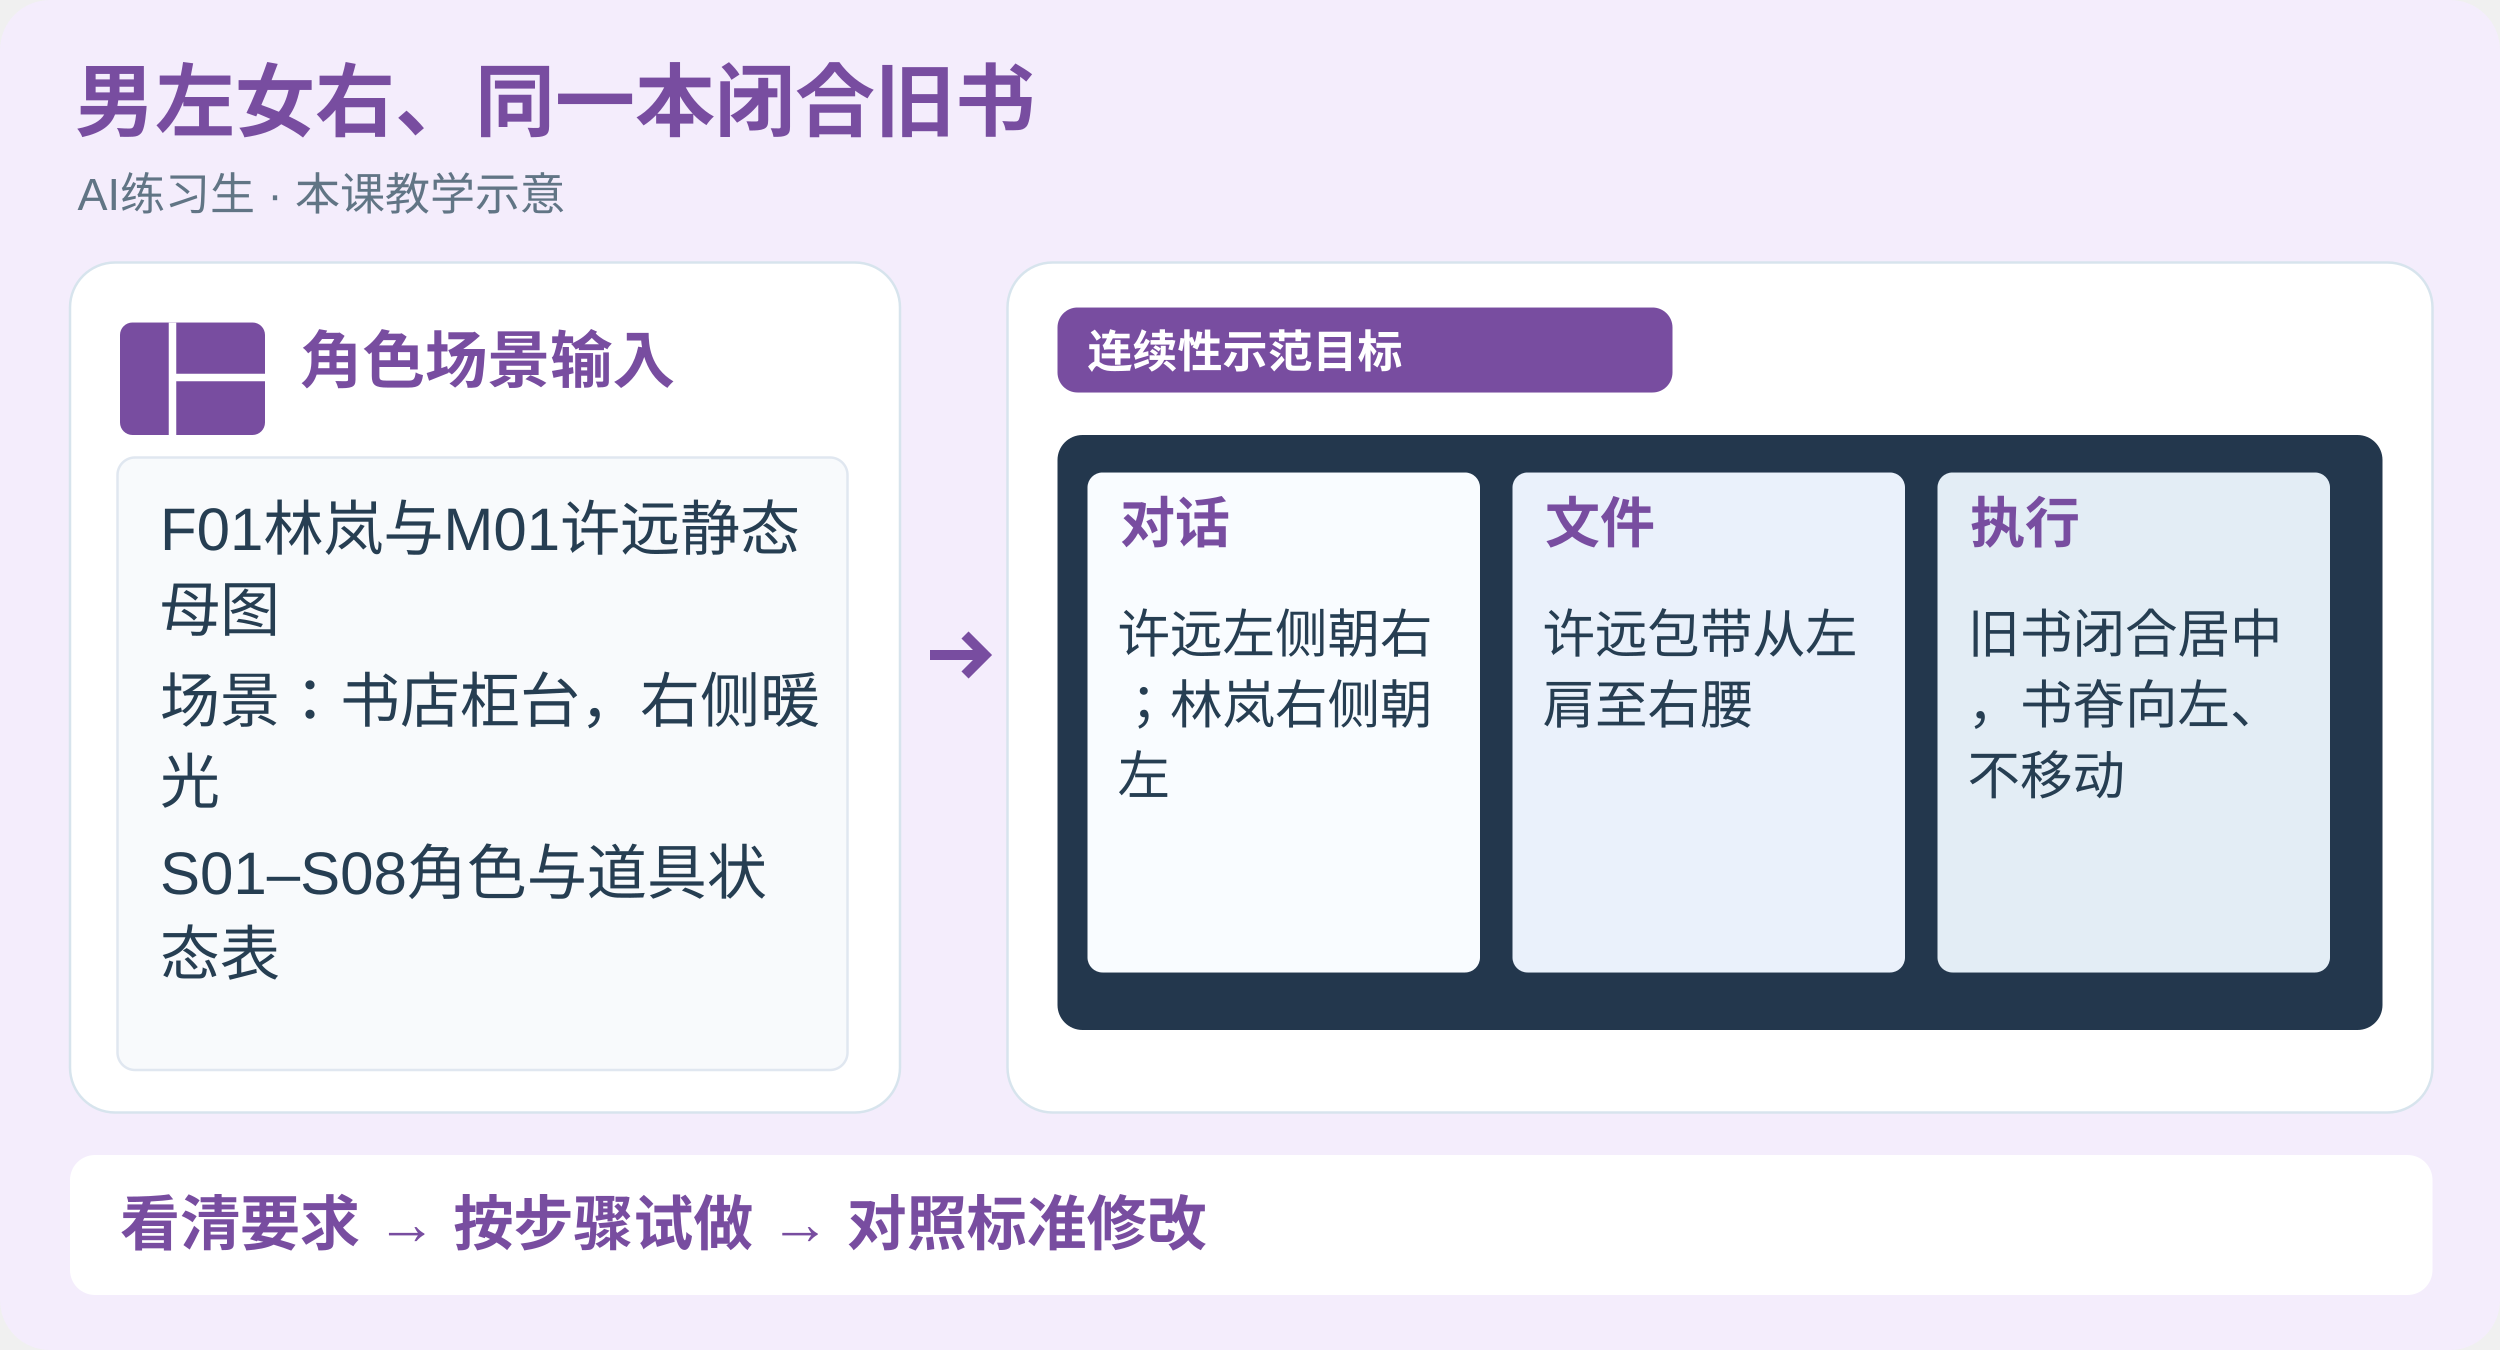
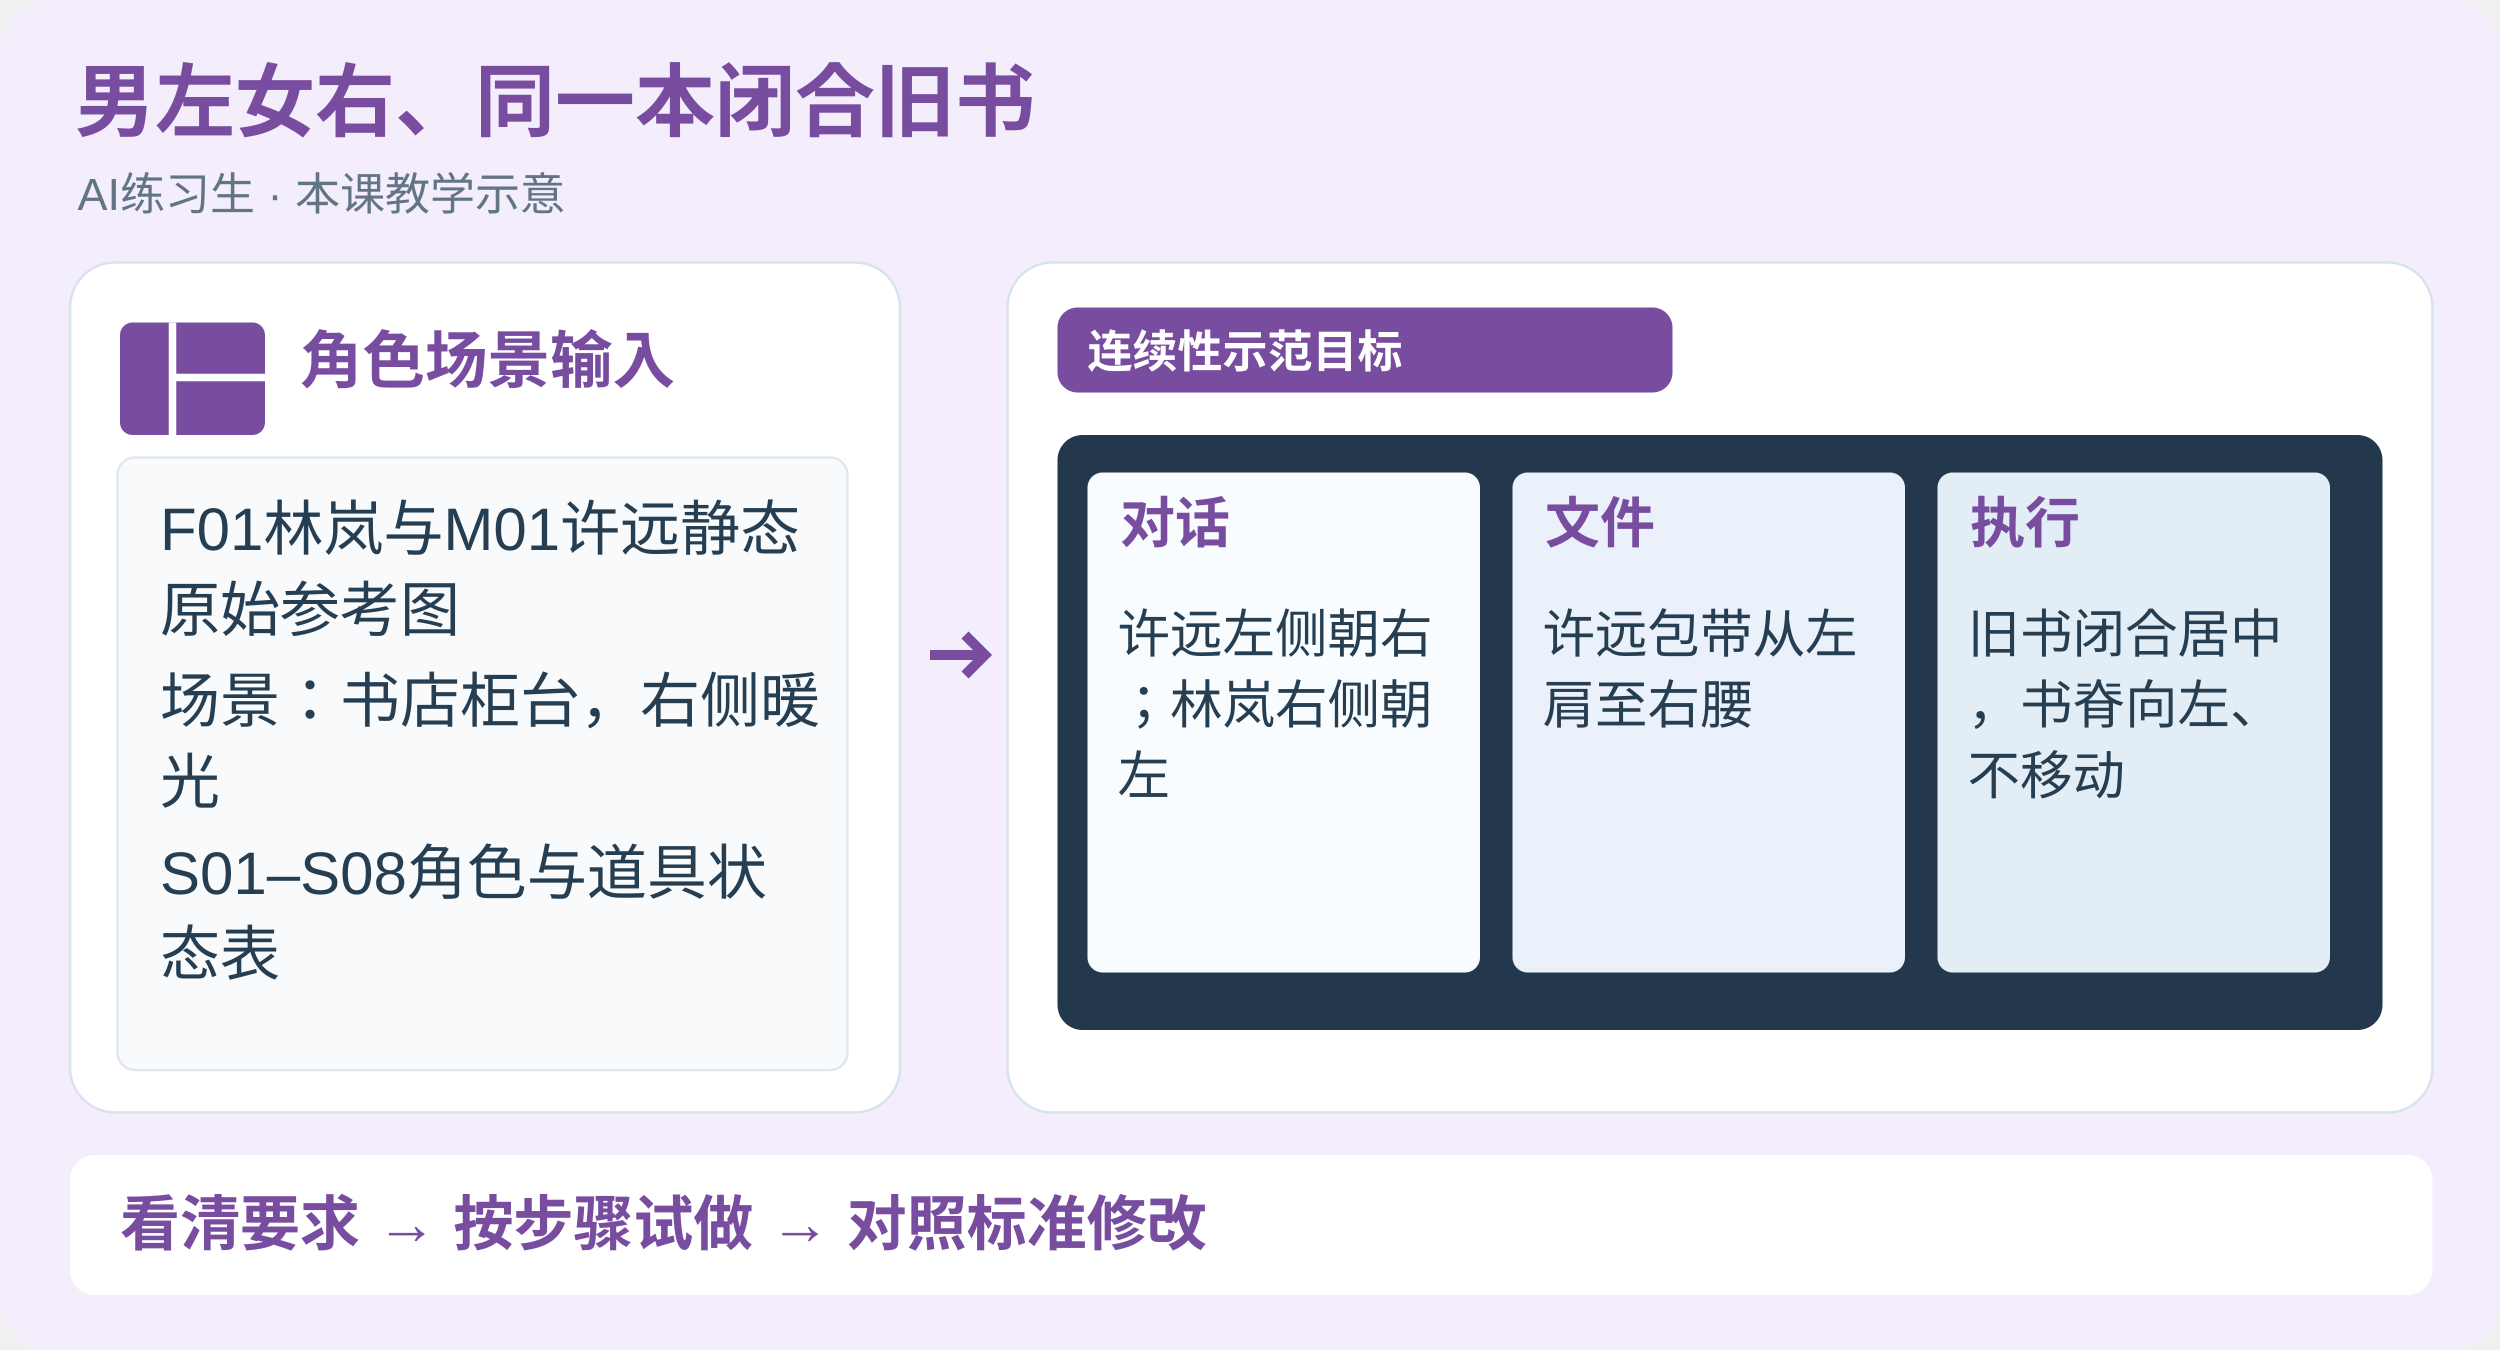
<svg xmlns="http://www.w3.org/2000/svg" width="1000" height="540" viewBox="0 0 1000 540" role="img" aria-labelledby="title desc">
  <style>text{font-family:'PingFang SC','Microsoft YaHei',Arial,sans-serif}</style>
  <rect x="0" y="0" width="1000" height="540" rx="20" fill="#f4edfc" stroke="none" />
  <text x="30" y="52" font-size="32" fill="#784da0" font-weight="750">
    <tspan x="30" dy="0">男左女右、同一本闭合旧书</tspan>
  </text>
  <text x="31" y="84" font-size="18" fill="#617585" font-weight="500">
    <tspan x="31" dy="0">AI练习生 · 本课教学示意</tspan>
  </text>
  <rect x="28" y="105" width="332" height="340" rx="18" fill="#fff" stroke="#d7e4ed" />
  <rect x="48" y="129" width="58" height="45" rx="5" fill="#784da0" />
  <path d="M69 129v45m0-23h37" stroke="white" stroke-width="3" />
  <text x="120" y="153" font-size="25" fill="#784da0" font-weight="700">
    <tspan x="120" dy="0">角色场景输入</tspan>
  </text>
  <rect x="47" y="183" width="292" height="245" rx="7" fill="#f8fafc" stroke="#e0e7f0" />
  <text x="64" y="220" font-size="24" fill="#263e52" font-weight="500">
    <tspan x="64" dy="0">F01林岚与M01许远静态</tspan>
-     <tspan x="64" dy="32.4">母图</tspan>
+     <tspan x="64" dy="32.4">原始参考图</tspan>
  </text>
  <text x="64" y="288.8" font-size="24" fill="#263e52" font-weight="500">
    <tspan x="64" dy="0">场景：书店柜台，右侧暖</tspan>
    <tspan x="64" dy="32.4">光</tspan>
  </text>
  <text x="64" y="357.6" font-size="24" fill="#263e52" font-weight="500">
    <tspan x="64" dy="0">S01–S08角色与道具状</tspan>
    <tspan x="64" dy="32.4">态表</tspan>
  </text>
  <path d="M372 262h22m-8-8l8 8-8 8" stroke="#784da0" stroke-width="4" fill="none" />
  <rect x="403" y="105" width="570" height="340" rx="18" fill="#fff" stroke="#d7e4ed" />
  <rect x="423" y="123" width="246" height="34" rx="8" fill="#784da0" stroke="none" />
  <text x="435" y="147" font-size="18" fill="#fff" font-weight="700">
    <tspan x="435" dy="0">连续性示范目标</tspan>
  </text>
  <rect x="423" y="174" width="530" height="238" rx="10" fill="#23374d" stroke="none" />
  <rect x="435" y="189" width="157" height="200" rx="6" fill="#f9fcff" stroke="none" />
  <text x="448" y="217" font-size="22" fill="#784da0" font-weight="700">
    <tspan x="448" dy="0">对话</tspan>
  </text>
  <text x="447" y="261" font-size="21" fill="#263e52" font-weight="500">
    <tspan x="447" dy="0">许远左侧朝右</tspan>
    <tspan x="447" dy="28.35">；林岚右侧朝</tspan>
    <tspan x="447" dy="28.35">左</tspan>
  </text>
  <rect x="605" y="189" width="157" height="200" rx="6" fill="#eaf1fb" stroke="none" />
  <text x="618" y="217" font-size="22" fill="#784da0" font-weight="700">
    <tspan x="618" dy="0">文件</tspan>
  </text>
  <text x="617" y="261" font-size="21" fill="#263e52" font-weight="500">
    <tspan x="617" dy="0">许远包带从左</tspan>
    <tspan x="617" dy="28.35">肩至右腰</tspan>
  </text>
  <rect x="775" y="189" width="157" height="200" rx="6" fill="#e3edf5" stroke="none" />
  <text x="788" y="217" font-size="22" fill="#784da0" font-weight="700">
    <tspan x="788" dy="0">执行</tspan>
  </text>
  <text x="787" y="261" font-size="21" fill="#263e52" font-weight="500">
    <tspan x="787" dy="0">旧书闭合居中</tspan>
    <tspan x="787" dy="28.35">，书脊向左、</tspan>
    <tspan x="787" dy="28.35">不移动</tspan>
  </text>
  <rect x="28" y="462" width="945" height="56" rx="10" fill="#fff" stroke="none" />
  <text x="48" y="498" font-size="24" fill="#784da0" font-weight="650">
    <tspan x="48" dy="0">看清要求 → 按步骤试做 → 对照标准修改</tspan>
  </text>
</svg>
